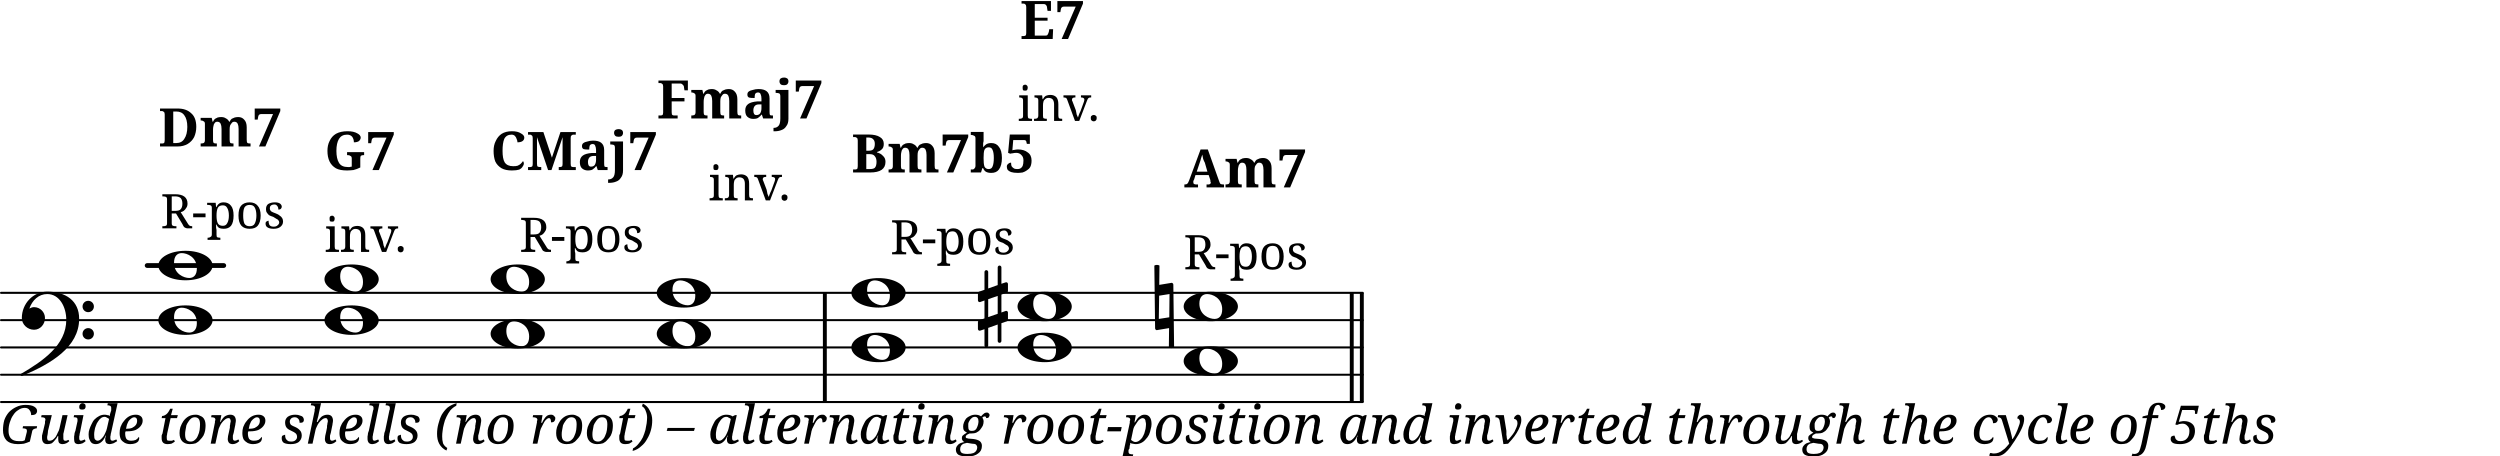
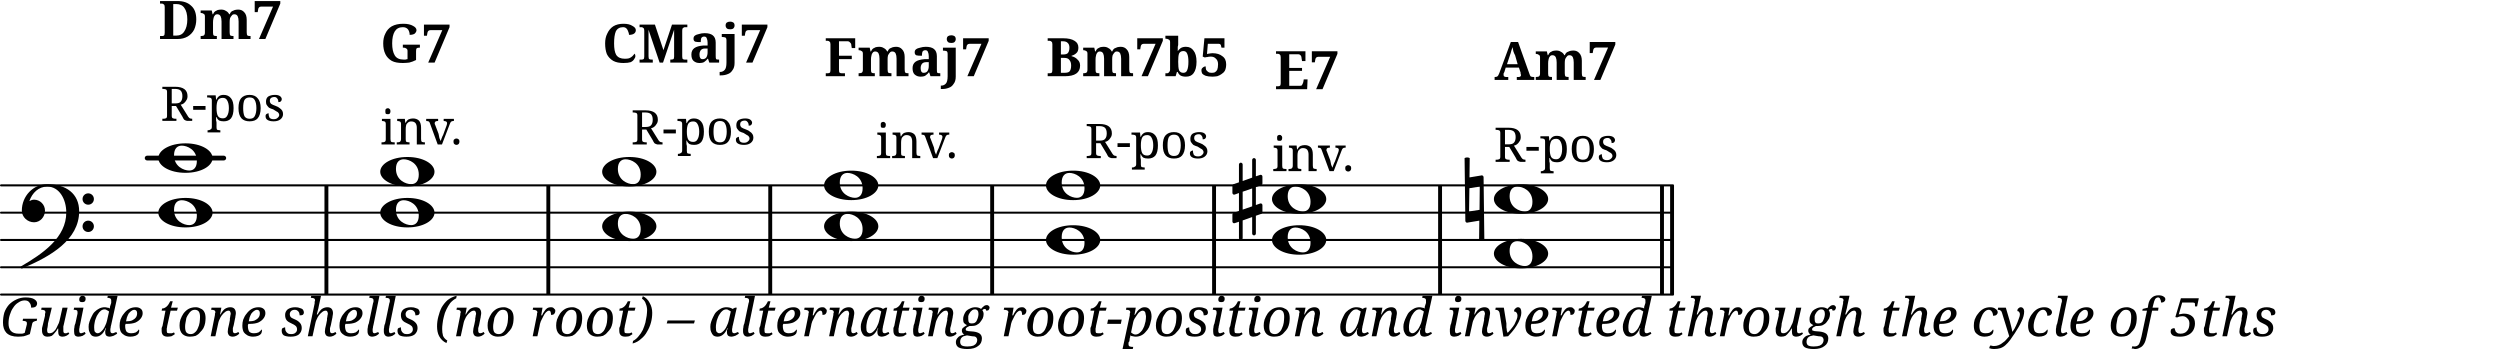
- <svg xmlns="http://www.w3.org/2000/svg" xmlns:xlink="http://www.w3.org/1999/xlink" version="1.2" width="257.52mm" height="46.93mm" viewBox="0 0 91.589 16.689">
+ <svg xmlns="http://www.w3.org/2000/svg" xmlns:xlink="http://www.w3.org/1999/xlink" version="1.2" width="257.52mm" height="35.86mm" viewBox="0 0 91.589 12.753">
  <style type="text/css">

tspan { white-space: pre; }

</style>
-   <g transform="translate(0, 14.7274)">
-     <line stroke-linejoin="round" stroke-linecap="round" stroke-width="0.075" stroke="currentColor" x1="0.038" y1="0" x2="49.925" y2="0" />
-   </g>
-   <g transform="translate(0, 13.7274)">
-     <line stroke-linejoin="round" stroke-linecap="round" stroke-width="0.075" stroke="currentColor" x1="0.038" y1="0" x2="49.925" y2="0" />
-   </g>
-   <g transform="translate(0, 12.7274)">
-     <line stroke-linejoin="round" stroke-linecap="round" stroke-width="0.075" stroke="currentColor" x1="0.038" y1="0" x2="49.925" y2="0" />
-   </g>
-   <g transform="translate(0, 11.7274)">
-     <line stroke-linejoin="round" stroke-linecap="round" stroke-width="0.075" stroke="currentColor" x1="0.038" y1="0" x2="49.925" y2="0" />
-   </g>
-   <g transform="translate(0, 10.7274)">
-     <line stroke-linejoin="round" stroke-linecap="round" stroke-width="0.075" stroke="currentColor" x1="0.038" y1="0" x2="49.925" y2="0" />
-   </g>
-   <g transform="translate(0, 9.7274)">
+   <g transform="translate(0, 10.791)">
+     <line stroke-linejoin="round" stroke-linecap="round" stroke-width="0.075" stroke="currentColor" x1="0.038" y1="0" x2="61.291" y2="0" />
+   </g>
+   <g transform="translate(0, 9.791)">
+     <line stroke-linejoin="round" stroke-linecap="round" stroke-width="0.075" stroke="currentColor" x1="0.038" y1="0" x2="61.291" y2="0" />
+   </g>
+   <g transform="translate(0, 8.791)">
+     <line stroke-linejoin="round" stroke-linecap="round" stroke-width="0.075" stroke="currentColor" x1="0.038" y1="0" x2="61.291" y2="0" />
+   </g>
+   <g transform="translate(0, 7.791)">
+     <line stroke-linejoin="round" stroke-linecap="round" stroke-width="0.075" stroke="currentColor" x1="0.038" y1="0" x2="61.291" y2="0" />
+   </g>
+   <g transform="translate(0, 6.791)">
+     <line stroke-linejoin="round" stroke-linecap="round" stroke-width="0.075" stroke="currentColor" x1="0.038" y1="0" x2="61.291" y2="0" />
+   </g>
+   <g transform="translate(52.6866, 8.791)">
+     <rect x="0" y="-2" width="0.143" height="4" ry="0" fill="currentColor" />
+   </g>
+   <g transform="translate(11.8868, 8.791)">
+     <rect x="0" y="-2" width="0.143" height="4" ry="0" fill="currentColor" />
+   </g>
+   <g transform="translate(44.4066, 8.791)">
+     <rect x="0" y="-2" width="0.143" height="4" ry="0" fill="currentColor" />
+   </g>
+   <g transform="translate(36.2767, 8.791)">
+     <rect x="0" y="-2" width="0.143" height="4" ry="0" fill="currentColor" />
+   </g>
+   <g transform="translate(28.1467, 8.791)">
+     <rect x="0" y="-2" width="0.143" height="4" ry="0" fill="currentColor" />
+   </g>
+   <g transform="translate(61.1858, 8.791)">
+     <rect x="0" y="-2" width="0.143" height="4" ry="0" fill="currentColor" />
+   </g>
+   <g transform="translate(60.8166, 8.791)">
+     <rect x="0" y="-2" width="0.143" height="4" ry="0" fill="currentColor" />
+   </g>
+   <g transform="translate(20.0167, 8.791)">
+     <rect x="0" y="-2" width="0.143" height="4" ry="0" fill="currentColor" />
+   </g>
+   <g transform="translate(0, 5.791)">
    <rect x="5.303" y="-0.088" width="2.983" height="0.175" ry="0.088" fill="currentColor" />
  </g>
-   <g transform="translate(30.1471, 12.7274)">
-     <rect x="0" y="-2" width="0.143" height="4" ry="0" fill="currentColor" />
-   </g>
-   <g transform="translate(49.8199, 12.7274)">
-     <rect x="0" y="-2" width="0.143" height="4" ry="0" fill="currentColor" />
-   </g>
-   <g transform="translate(49.4507, 12.7274)">
-     <rect x="0" y="-2" width="0.143" height="4" ry="0" fill="currentColor" />
-   </g>
-   <a style="color:inherit;" xlink:href="textedit:///workspaces/Build-testing/assets/notation/voicing-guide-tones-app1.ly:25:5:6">
-     <g transform="translate(31.1903, 12.7274)">
-       <path transform="scale(0.004, -0.004)" d="M215 114c-41 0 -71 -27 -71 -88c0 -104 91 -140 139 -140c41 0 70 27 70 88c0 104 -90 140 -138 140zM249 135c145 0 248 -64 248 -135s-103 -135 -248 -135s-249 64 -249 135s104 135 249 135z" fill="currentColor" />
-     </g>
-   </a>
-   <a style="color:inherit;" xlink:href="textedit:///workspaces/Build-testing/assets/notation/voicing-guide-tones-app1.ly:26:12:13">
-     <g transform="translate(37.3625, 1.4288)">
+   <a style="color:inherit;" xlink:href="textedit:///workspaces/Build-testing/assets/notation/voicing-guide-tones-app1.ly:30:12:13">
+     <g transform="translate(46.6852, 3.2686)">
      <text font-family="serif" font-weight="bold" font-size="1.96" text-anchor="start" fill="currentColor">
        <tspan>E7</tspan>
      </text>
    </g>
-     <g transform="translate(37.2771, 4.4288)">
+     <g transform="translate(46.5998, 6.2686)">
      <text font-family="serif" font-size="1.746" text-anchor="start" fill="currentColor">
        <tspan>inv.</tspan>
      </text>
    </g>
  </a>
-   <a style="color:inherit;" xlink:href="textedit:///workspaces/Build-testing/assets/notation/voicing-guide-tones-app1.ly:26:7:8">
-     <g transform="translate(37.2771, 11.2274)">
-       <path transform="scale(0.004, -0.004)" d="M215 114c-41 0 -71 -27 -71 -88c0 -104 91 -140 139 -140c41 0 70 27 70 88c0 104 -90 140 -138 140zM249 135c145 0 248 -64 248 -135s-103 -135 -248 -135s-249 64 -249 135s104 135 249 135z" fill="currentColor" />
-     </g>
-   </a>
-   <a style="color:inherit;" xlink:href="textedit:///workspaces/Build-testing/assets/notation/voicing-guide-tones-app1.ly:26:5:6">
-     <g transform="translate(37.2771, 12.7274)">
-       <path transform="scale(0.004, -0.004)" d="M215 114c-41 0 -71 -27 -71 -88c0 -104 91 -140 139 -140c41 0 70 27 70 88c0 104 -90 140 -138 140zM249 135c145 0 248 -64 248 -135s-103 -135 -248 -135s-249 64 -249 135s104 135 249 135z" fill="currentColor" />
-     </g>
-   </a>
-   <a style="color:inherit;" xlink:href="textedit:///workspaces/Build-testing/assets/notation/voicing-guide-tones-app1.ly:25:10:11">
-     <g transform="translate(31.1903, 6.3177)">
+   <a style="color:inherit;" xlink:href="textedit:///workspaces/Build-testing/assets/notation/voicing-guide-tones-app1.ly:30:7:8">
+     <g transform="translate(46.5998, 7.291)">
+       <path transform="scale(0.004, -0.004)" d="M215 114c-41 0 -71 -27 -71 -88c0 -104 91 -140 139 -140c41 0 70 27 70 88c0 104 -90 140 -138 140zM249 135c145 0 248 -64 248 -135s-103 -135 -248 -135s-249 64 -249 135s104 135 249 135z" fill="currentColor" />
+     </g>
+   </a>
+   <a style="color:inherit;" xlink:href="textedit:///workspaces/Build-testing/assets/notation/voicing-guide-tones-app1.ly:30:5:6">
+     <g transform="translate(46.5998, 8.791)">
+       <path transform="scale(0.004, -0.004)" d="M215 114c-41 0 -71 -27 -71 -88c0 -104 91 -140 139 -140c41 0 70 27 70 88c0 104 -90 140 -138 140zM249 135c145 0 248 -64 248 -135s-103 -135 -248 -135s-249 64 -249 135s104 135 249 135z" fill="currentColor" />
+     </g>
+   </a>
+   <a style="color:inherit;" xlink:href="textedit:///workspaces/Build-testing/assets/notation/voicing-guide-tones-app1.ly:28:5:6">
+     <g transform="translate(38.3198, 8.791)">
+       <path transform="scale(0.004, -0.004)" d="M215 114c-41 0 -71 -27 -71 -88c0 -104 91 -140 139 -140c41 0 70 27 70 88c0 104 -90 140 -138 140zM249 135c145 0 248 -64 248 -135s-103 -135 -248 -135s-249 64 -249 135s104 135 249 135z" fill="currentColor" />
+     </g>
+   </a>
+   <a style="color:inherit;" xlink:href="textedit:///workspaces/Build-testing/assets/notation/voicing-guide-tones-app1.ly:28:7:8">
+     <g transform="translate(38.3198, 6.791)">
+       <path transform="scale(0.004, -0.004)" d="M215 114c-41 0 -71 -27 -71 -88c0 -104 91 -140 139 -140c41 0 70 27 70 88c0 104 -90 140 -138 140zM249 135c145 0 248 -64 248 -135s-103 -135 -248 -135s-249 64 -249 135s104 135 249 135z" fill="currentColor" />
+     </g>
+   </a>
+   <a style="color:inherit;" xlink:href="textedit:///workspaces/Build-testing/assets/notation/voicing-guide-tones-app1.ly:28:10:11">
+     <g transform="translate(38.3198, 2.7921)">
      <text font-family="serif" font-weight="bold" font-size="1.96" text-anchor="start" fill="currentColor">
        <tspan>Bm7b5</tspan>
      </text>
    </g>
-     <g transform="translate(32.6201, 9.3177)">
-       <text font-family="serif" font-size="1.746" text-anchor="start" fill="currentColor">
-         <tspan>R-pos</tspan>
-       </text>
-     </g>
-   </a>
-   <a style="color:inherit;" xlink:href="textedit:///workspaces/Build-testing/assets/notation/voicing-guide-tones-app1.ly:25:7:8">
-     <g transform="translate(31.1903, 10.7274)">
-       <path transform="scale(0.004, -0.004)" d="M215 114c-41 0 -71 -27 -71 -88c0 -104 91 -140 139 -140c41 0 70 27 70 88c0 104 -90 140 -138 140zM249 135c145 0 248 -64 248 -135s-103 -135 -248 -135s-249 64 -249 135s104 135 249 135z" fill="currentColor" />
-     </g>
-   </a>
-   <g transform="translate(42.3179, 11.2274)">
+     <g transform="translate(39.7496, 5.7921)">
+       <text font-family="serif" font-size="1.746" text-anchor="start" fill="currentColor">
+         <tspan>R-pos</tspan>
+       </text>
+     </g>
+   </a>
+   <g transform="translate(53.6838, 7.291)">
    <path transform="scale(0.004, -0.004)" d="M-7 375c7 4 16 6 24 6s16 -2 23 -6l-2 -177l109 18c1 0 2 1 3 1c9 0 17 -8 17 -17l7 -575c-7 -4 -16 -6 -24 -6s-17 2 -24 6l2 177l-109 -18c-1 0 -1 -1 -2 -1c-9 0 -17 8 -17 17zM132 114l-95 -15l-3 -213l96 15z" fill="currentColor" />
  </g>
-   <a style="color:inherit;" xlink:href="textedit:///workspaces/Build-testing/assets/notation/voicing-guide-tones-app1.ly:27:10:11">
-     <g transform="translate(43.3745, 6.8652)">
+   <a style="color:inherit;" xlink:href="textedit:///workspaces/Build-testing/assets/notation/voicing-guide-tones-app1.ly:32:5:6">
+     <g transform="translate(54.7298, 9.291)">
+       <path transform="scale(0.004, -0.004)" d="M215 114c-41 0 -71 -27 -71 -88c0 -104 91 -140 139 -140c41 0 70 27 70 88c0 104 -90 140 -138 140zM249 135c145 0 248 -64 248 -135s-103 -135 -248 -135s-249 64 -249 135s104 135 249 135z" fill="currentColor" />
+     </g>
+   </a>
+   <g transform="translate(45.1498, 7.291)">
+     <path transform="scale(0.004, -0.004)" d="M0 121c0 7 5 13 11 15l49 17v163c0 9 8 17 17 17s17 -8 17 -17v-151l87 31v162c0 9 8 17 17 17s17 -8 17 -17v-150l39 13c10 4 21 -4 21 -15v-64c0 -7 -5 -13 -11 -15l-49 -18v-164l39 14c10 4 21 -4 21 -15v-65c0 -7 -5 -13 -11 -15l-49 -17v-163c0 -9 -8 -17 -17 -17 s-17 8 -17 17v151l-87 -31v-162c0 -9 -8 -17 -17 -17s-17 8 -17 17v150l-39 -13c-10 -4 -21 4 -21 15v64c0 7 5 13 11 15l49 18v164l-39 -14c-10 -4 -21 4 -21 15v65zM181 97l-87 -30v-164l87 30v164z" fill="currentColor" />
+   </g>
+   <a style="color:inherit;" xlink:href="textedit:///workspaces/Build-testing/assets/notation/voicing-guide-tones-app1.ly:32:7:8">
+     <g transform="translate(54.7298, 7.291)">
+       <path transform="scale(0.004, -0.004)" d="M215 114c-41 0 -71 -27 -71 -88c0 -104 91 -140 139 -140c41 0 70 27 70 88c0 104 -90 140 -138 140zM249 135c145 0 248 -64 248 -135s-103 -135 -248 -135s-249 64 -249 135s104 135 249 135z" fill="currentColor" />
+     </g>
+   </a>
+   <a style="color:inherit;" xlink:href="textedit:///workspaces/Build-testing/assets/notation/voicing-guide-tones-app1.ly:32:10:11">
+     <g transform="translate(54.7404, 2.9288)">
      <text font-family="serif" font-weight="bold" font-size="1.96" text-anchor="start" fill="currentColor">
        <tspan>Am7</tspan>
      </text>
    </g>
-     <g transform="translate(43.3639, 9.8652)">
-       <text font-family="serif" font-size="1.746" text-anchor="start" fill="currentColor">
-         <tspan>R-pos</tspan>
-       </text>
-     </g>
-   </a>
-   <a style="color:inherit;" xlink:href="textedit:///workspaces/Build-testing/assets/notation/voicing-guide-tones-app1.ly:27:7:8">
-     <g transform="translate(43.3639, 11.2274)">
-       <path transform="scale(0.004, -0.004)" d="M215 114c-41 0 -71 -27 -71 -88c0 -104 91 -140 139 -140c41 0 70 27 70 88c0 104 -90 140 -138 140zM249 135c145 0 248 -64 248 -135s-103 -135 -248 -135s-249 64 -249 135s104 135 249 135z" fill="currentColor" />
-     </g>
-   </a>
-   <a style="color:inherit;" xlink:href="textedit:///workspaces/Build-testing/assets/notation/voicing-guide-tones-app1.ly:27:5:6">
-     <g transform="translate(43.3639, 13.2274)">
-       <path transform="scale(0.004, -0.004)" d="M215 114c-41 0 -71 -27 -71 -88c0 -104 91 -140 139 -140c41 0 70 27 70 88c0 104 -90 140 -138 140zM249 135c145 0 248 -64 248 -135s-103 -135 -248 -135s-249 64 -249 135s104 135 249 135z" fill="currentColor" />
-     </g>
-   </a>
-   <g transform="translate(35.8271, 11.2274)">
-     <path transform="scale(0.004, -0.004)" d="M0 121c0 7 5 13 11 15l49 17v163c0 9 8 17 17 17s17 -8 17 -17v-151l87 31v162c0 9 8 17 17 17s17 -8 17 -17v-150l39 13c10 4 21 -4 21 -15v-64c0 -7 -5 -13 -11 -15l-49 -18v-164l39 14c10 4 21 -4 21 -15v-65c0 -7 -5 -13 -11 -15l-49 -17v-163c0 -9 -8 -17 -17 -17 s-17 8 -17 17v151l-87 -31v-162c0 -9 -8 -17 -17 -17s-17 8 -17 17v150l-39 -13c-10 -4 -21 4 -21 15v64c0 7 5 13 11 15l49 18v164l-39 -14c-10 -4 -21 4 -21 15v65zM181 97l-87 -30v-164l87 30v164z" fill="currentColor" />
-   </g>
-   <a style="color:inherit;" xlink:href="textedit:///workspaces/Build-testing/assets/notation/voicing-guide-tones-app1.ly:21:10:11">
-     <g transform="translate(11.8868, 6.2285)">
+     <g transform="translate(54.7298, 5.9288)">
+       <text font-family="serif" font-size="1.746" text-anchor="start" fill="currentColor">
+         <tspan>R-pos</tspan>
+       </text>
+     </g>
+   </a>
+   <a style="color:inherit;" xlink:href="textedit:///workspaces/Build-testing/assets/notation/voicing-guide-tones-app1.ly:22:5:6">
+     <g transform="translate(13.93, 7.791)">
+       <path transform="scale(0.004, -0.004)" d="M215 114c-41 0 -71 -27 -71 -88c0 -104 91 -140 139 -140c41 0 70 27 70 88c0 104 -90 140 -138 140zM249 135c145 0 248 -64 248 -135s-103 -135 -248 -135s-249 64 -249 135s104 135 249 135z" fill="currentColor" />
+     </g>
+   </a>
+   <a style="color:inherit;" xlink:href="textedit:///workspaces/Build-testing/assets/notation/voicing-guide-tones-app1.ly:22:7:8">
+     <g transform="translate(13.93, 6.291)">
+       <path transform="scale(0.004, -0.004)" d="M215 114c-41 0 -71 -27 -71 -88c0 -104 91 -140 139 -140c41 0 70 27 70 88c0 104 -90 140 -138 140zM249 135c145 0 248 -64 248 -135s-103 -135 -248 -135s-249 64 -249 135s104 135 249 135z" fill="currentColor" />
+     </g>
+   </a>
+   <a style="color:inherit;" xlink:href="textedit:///workspaces/Build-testing/assets/notation/voicing-guide-tones-app1.ly:22:10:11">
+     <g transform="translate(13.93, 2.2921)">
      <text font-family="serif" font-weight="bold" font-size="1.96" text-anchor="start" fill="currentColor">
        <tspan>G7</tspan>
      </text>
    </g>
-     <g transform="translate(11.8868, 9.2285)">
+     <g transform="translate(13.93, 5.2921)">
      <text font-family="serif" font-size="1.746" text-anchor="start" fill="currentColor">
        <tspan>inv.</tspan>
      </text>
-     </g>
-   </a>
-   <a style="color:inherit;" xlink:href="textedit:///workspaces/Build-testing/assets/notation/voicing-guide-tones-app1.ly:21:7:8">
-     <g transform="translate(11.8868, 10.2274)">
-       <path transform="scale(0.004, -0.004)" d="M215 114c-41 0 -71 -27 -71 -88c0 -104 91 -140 139 -140c41 0 70 27 70 88c0 104 -90 140 -138 140zM249 135c145 0 248 -64 248 -135s-103 -135 -248 -135s-249 64 -249 135s104 135 249 135z" fill="currentColor" />
-     </g>
-   </a>
-   <a style="color:inherit;" xlink:href="textedit:///workspaces/Build-testing/assets/notation/voicing-guide-tones-app1.ly:21:5:6">
-     <g transform="translate(11.8868, 11.7274)">
-       <path transform="scale(0.004, -0.004)" d="M215 114c-41 0 -71 -27 -71 -88c0 -104 91 -140 139 -140c41 0 70 27 70 88c0 104 -90 140 -138 140zM249 135c145 0 248 -64 248 -135s-103 -135 -248 -135s-249 64 -249 135s104 135 249 135z" fill="currentColor" />
    </g>
  </a>
  <a style="color:inherit;" xlink:href="textedit:///workspaces/Build-testing/assets/notation/voicing-guide-tones-app1.ly:17:4:5">
</a>
  <a style="color:inherit;" xlink:href="textedit:///workspaces/Build-testing/assets/notation/voicing-guide-tones-app1.ly:20:5:6">
-     <g transform="translate(5.8, 11.7274)">
-       <path transform="scale(0.004, -0.004)" d="M215 114c-41 0 -71 -27 -71 -88c0 -104 91 -140 139 -140c41 0 70 27 70 88c0 104 -90 140 -138 140zM249 135c145 0 248 -64 248 -135s-103 -135 -248 -135s-249 64 -249 135s104 135 249 135z" fill="currentColor" />
-     </g>
-   </a>
-   <g transform="translate(0.8, 11.7274)">
+     <g transform="translate(5.8, 7.791)">
+       <path transform="scale(0.004, -0.004)" d="M215 114c-41 0 -71 -27 -71 -88c0 -104 91 -140 139 -140c41 0 70 27 70 88c0 104 -90 140 -138 140zM249 135c145 0 248 -64 248 -135s-103 -135 -248 -135s-249 64 -249 135s104 135 249 135z" fill="currentColor" />
+     </g>
+   </a>
+   <a style="color:inherit;" xlink:href="textedit:///workspaces/Build-testing/assets/notation/voicing-guide-tones-app1.ly:20:7:8">
+     <g transform="translate(5.8, 5.791)">
+       <path transform="scale(0.004, -0.004)" d="M215 114c-41 0 -71 -27 -71 -88c0 -104 91 -140 139 -140c41 0 70 27 70 88c0 104 -90 140 -138 140zM249 135c145 0 248 -64 248 -135s-103 -135 -248 -135s-249 64 -249 135s104 135 249 135z" fill="currentColor" />
+     </g>
+   </a>
+   <a style="color:inherit;" xlink:href="textedit:///workspaces/Build-testing/assets/notation/voicing-guide-tones-app1.ly:20:11:12">
+     <g transform="translate(5.8, 1.4288)">
+       <text font-family="serif" font-weight="bold" font-size="1.96" text-anchor="start" fill="currentColor">
+         <tspan>Dm7</tspan>
+       </text>
+     </g>
+     <g transform="translate(5.8854, 4.4288)">
+       <text font-family="serif" font-size="1.746" text-anchor="start" fill="currentColor">
+         <tspan>R-pos</tspan>
+       </text>
+     </g>
+   </a>
+   <g transform="translate(0.8, 7.791)">
    <path transform="scale(0.004, -0.004)" d="M556 -125c0 29 23 52 52 52s52 -23 52 -52s-23 -52 -52 -52s-52 23 -52 52zM556 125c0 29 23 52 52 52s52 -23 52 -52s-23 -52 -52 -52s-52 23 -52 52zM233 261c171 0 292 -86 292 -248c0 -263 -264 -415 -517 -521c-2 -2 -5 -3 -8 -3c-6 0 -11 5 -11 11c0 3 1 6 3 8 c203 118 415 265 415 494c0 121 -64 237 -174 237c-79 0 -138 -57 -164 -133c14 8 28 13 43 13c55 0 100 -45 100 -100c0 -58 -44 -107 -100 -107c-60 0 -112 48 -112 107c0 132 103 242 233 242z" fill="currentColor" />
  </g>
-   <a style="color:inherit;" xlink:href="textedit:///workspaces/Build-testing/assets/notation/voicing-guide-tones-app1.ly:20:11:12">
-     <g transform="translate(5.8, 5.3652)">
-       <text font-family="serif" font-weight="bold" font-size="1.96" text-anchor="start" fill="currentColor">
-         <tspan>Dm7</tspan>
-       </text>
-     </g>
-     <g transform="translate(5.8854, 8.3652)">
-       <text font-family="serif" font-size="1.746" text-anchor="start" fill="currentColor">
-         <tspan>R-pos</tspan>
-       </text>
-     </g>
-   </a>
-   <a style="color:inherit;" xlink:href="textedit:///workspaces/Build-testing/assets/notation/voicing-guide-tones-app1.ly:20:7:8">
-     <g transform="translate(5.8, 9.7274)">
-       <path transform="scale(0.004, -0.004)" d="M215 114c-41 0 -71 -27 -71 -88c0 -104 91 -140 139 -140c41 0 70 27 70 88c0 104 -90 140 -138 140zM249 135c145 0 248 -64 248 -135s-103 -135 -248 -135s-249 64 -249 135s104 135 249 135z" fill="currentColor" />
-     </g>
-   </a>
-   <a style="color:inherit;" xlink:href="textedit:///workspaces/Build-testing/assets/notation/voicing-guide-tones-app1.ly:23:10:11">
-     <g transform="translate(24.0603, 4.3396)">
+   <a style="color:inherit;" xlink:href="textedit:///workspaces/Build-testing/assets/notation/voicing-guide-tones-app1.ly:26:7:8">
+     <g transform="translate(30.1899, 6.791)">
+       <path transform="scale(0.004, -0.004)" d="M215 114c-41 0 -71 -27 -71 -88c0 -104 91 -140 139 -140c41 0 70 27 70 88c0 104 -90 140 -138 140zM249 135c145 0 248 -64 248 -135s-103 -135 -248 -135s-249 64 -249 135s104 135 249 135z" fill="currentColor" />
+     </g>
+   </a>
+   <a style="color:inherit;" xlink:href="textedit:///workspaces/Build-testing/assets/notation/voicing-guide-tones-app1.ly:26:5:6">
+     <g transform="translate(30.1899, 8.291)">
+       <path transform="scale(0.004, -0.004)" d="M215 114c-41 0 -71 -27 -71 -88c0 -104 91 -140 139 -140c41 0 70 27 70 88c0 104 -90 140 -138 140zM249 135c145 0 248 -64 248 -135s-103 -135 -248 -135s-249 64 -249 135s104 135 249 135z" fill="currentColor" />
+     </g>
+   </a>
+   <a style="color:inherit;" xlink:href="textedit:///workspaces/Build-testing/assets/notation/voicing-guide-tones-app1.ly:26:10:11">
+     <g transform="translate(30.1899, 2.7921)">
      <text font-family="serif" font-weight="bold" font-size="1.96" text-anchor="start" fill="currentColor">
        <tspan>Fmaj7</tspan>
      </text>
    </g>
-     <g transform="translate(25.9489, 7.3396)">
+     <g transform="translate(32.0784, 5.7921)">
      <text font-family="serif" font-size="1.746" text-anchor="start" fill="currentColor">
        <tspan>inv.</tspan>
      </text>
    </g>
  </a>
-   <a style="color:inherit;" xlink:href="textedit:///workspaces/Build-testing/assets/notation/voicing-guide-tones-app1.ly:23:7:8">
-     <g transform="translate(24.0603, 10.7274)">
-       <path transform="scale(0.004, -0.004)" d="M215 114c-41 0 -71 -27 -71 -88c0 -104 91 -140 139 -140c41 0 70 27 70 88c0 104 -90 140 -138 140zM249 135c145 0 248 -64 248 -135s-103 -135 -248 -135s-249 64 -249 135s104 135 249 135z" fill="currentColor" />
-     </g>
-   </a>
-   <a style="color:inherit;" xlink:href="textedit:///workspaces/Build-testing/assets/notation/voicing-guide-tones-app1.ly:23:5:6">
-     <g transform="translate(24.0603, 12.2274)">
-       <path transform="scale(0.004, -0.004)" d="M215 114c-41 0 -71 -27 -71 -88c0 -104 91 -140 139 -140c41 0 70 27 70 88c0 104 -90 140 -138 140zM249 135c145 0 248 -64 248 -135s-103 -135 -248 -135s-249 64 -249 135s104 135 249 135z" fill="currentColor" />
-     </g>
-   </a>
-   <a style="color:inherit;" xlink:href="textedit:///workspaces/Build-testing/assets/notation/voicing-guide-tones-app1.ly:22:10:11">
-     <g transform="translate(17.9736, 6.2285)">
+   <a style="color:inherit;" xlink:href="textedit:///workspaces/Build-testing/assets/notation/voicing-guide-tones-app1.ly:24:5:6">
+     <g transform="translate(22.0599, 8.291)">
+       <path transform="scale(0.004, -0.004)" d="M215 114c-41 0 -71 -27 -71 -88c0 -104 91 -140 139 -140c41 0 70 27 70 88c0 104 -90 140 -138 140zM249 135c145 0 248 -64 248 -135s-103 -135 -248 -135s-249 64 -249 135s104 135 249 135z" fill="currentColor" />
+     </g>
+   </a>
+   <a style="color:inherit;" xlink:href="textedit:///workspaces/Build-testing/assets/notation/voicing-guide-tones-app1.ly:24:7:8">
+     <g transform="translate(22.0599, 6.291)">
+       <path transform="scale(0.004, -0.004)" d="M215 114c-41 0 -71 -27 -71 -88c0 -104 91 -140 139 -140c41 0 70 27 70 88c0 104 -90 140 -138 140zM249 135c145 0 248 -64 248 -135s-103 -135 -248 -135s-249 64 -249 135s104 135 249 135z" fill="currentColor" />
+     </g>
+   </a>
+   <a style="color:inherit;" xlink:href="textedit:///workspaces/Build-testing/assets/notation/voicing-guide-tones-app1.ly:24:10:11">
+     <g transform="translate(22.0599, 2.2921)">
      <text font-family="serif" font-weight="bold" font-size="1.96" text-anchor="start" fill="currentColor">
        <tspan>CMaj7</tspan>
      </text>
    </g>
-     <g transform="translate(19.0299, 9.2285)">
-       <text font-family="serif" font-size="1.746" text-anchor="start" fill="currentColor">
-         <tspan>R-pos</tspan>
-       </text>
-     </g>
-   </a>
-   <a style="color:inherit;" xlink:href="textedit:///workspaces/Build-testing/assets/notation/voicing-guide-tones-app1.ly:22:7:8">
-     <g transform="translate(17.9736, 10.2274)">
-       <path transform="scale(0.004, -0.004)" d="M215 114c-41 0 -71 -27 -71 -88c0 -104 91 -140 139 -140c41 0 70 27 70 88c0 104 -90 140 -138 140zM249 135c145 0 248 -64 248 -135s-103 -135 -248 -135s-249 64 -249 135s104 135 249 135z" fill="currentColor" />
-     </g>
-   </a>
-   <a style="color:inherit;" xlink:href="textedit:///workspaces/Build-testing/assets/notation/voicing-guide-tones-app1.ly:22:5:6">
-     <g transform="translate(17.9736, 12.2274)">
-       <path transform="scale(0.004, -0.004)" d="M215 114c-41 0 -71 -27 -71 -88c0 -104 91 -140 139 -140c41 0 70 27 70 88c0 104 -90 140 -138 140zM249 135c145 0 248 -64 248 -135s-103 -135 -248 -135s-249 64 -249 135s104 135 249 135z" fill="currentColor" />
-     </g>
-   </a>
-   <g transform="translate(0, 16.2541)">
+     <g transform="translate(23.1162, 5.2921)">
+       <text font-family="serif" font-size="1.746" text-anchor="start" fill="currentColor">
+         <tspan>R-pos</tspan>
+       </text>
+     </g>
+   </a>
+   <g transform="translate(0, 12.3178)">
    <text font-family="serif" font-style="italic" font-size="1.96" text-anchor="start" fill="currentColor">
      <tspan>Guide tone shells (no root) – alternating root-position and inverted through the cycle of 5ths</tspan>
    </text>
  </g>
</svg>
